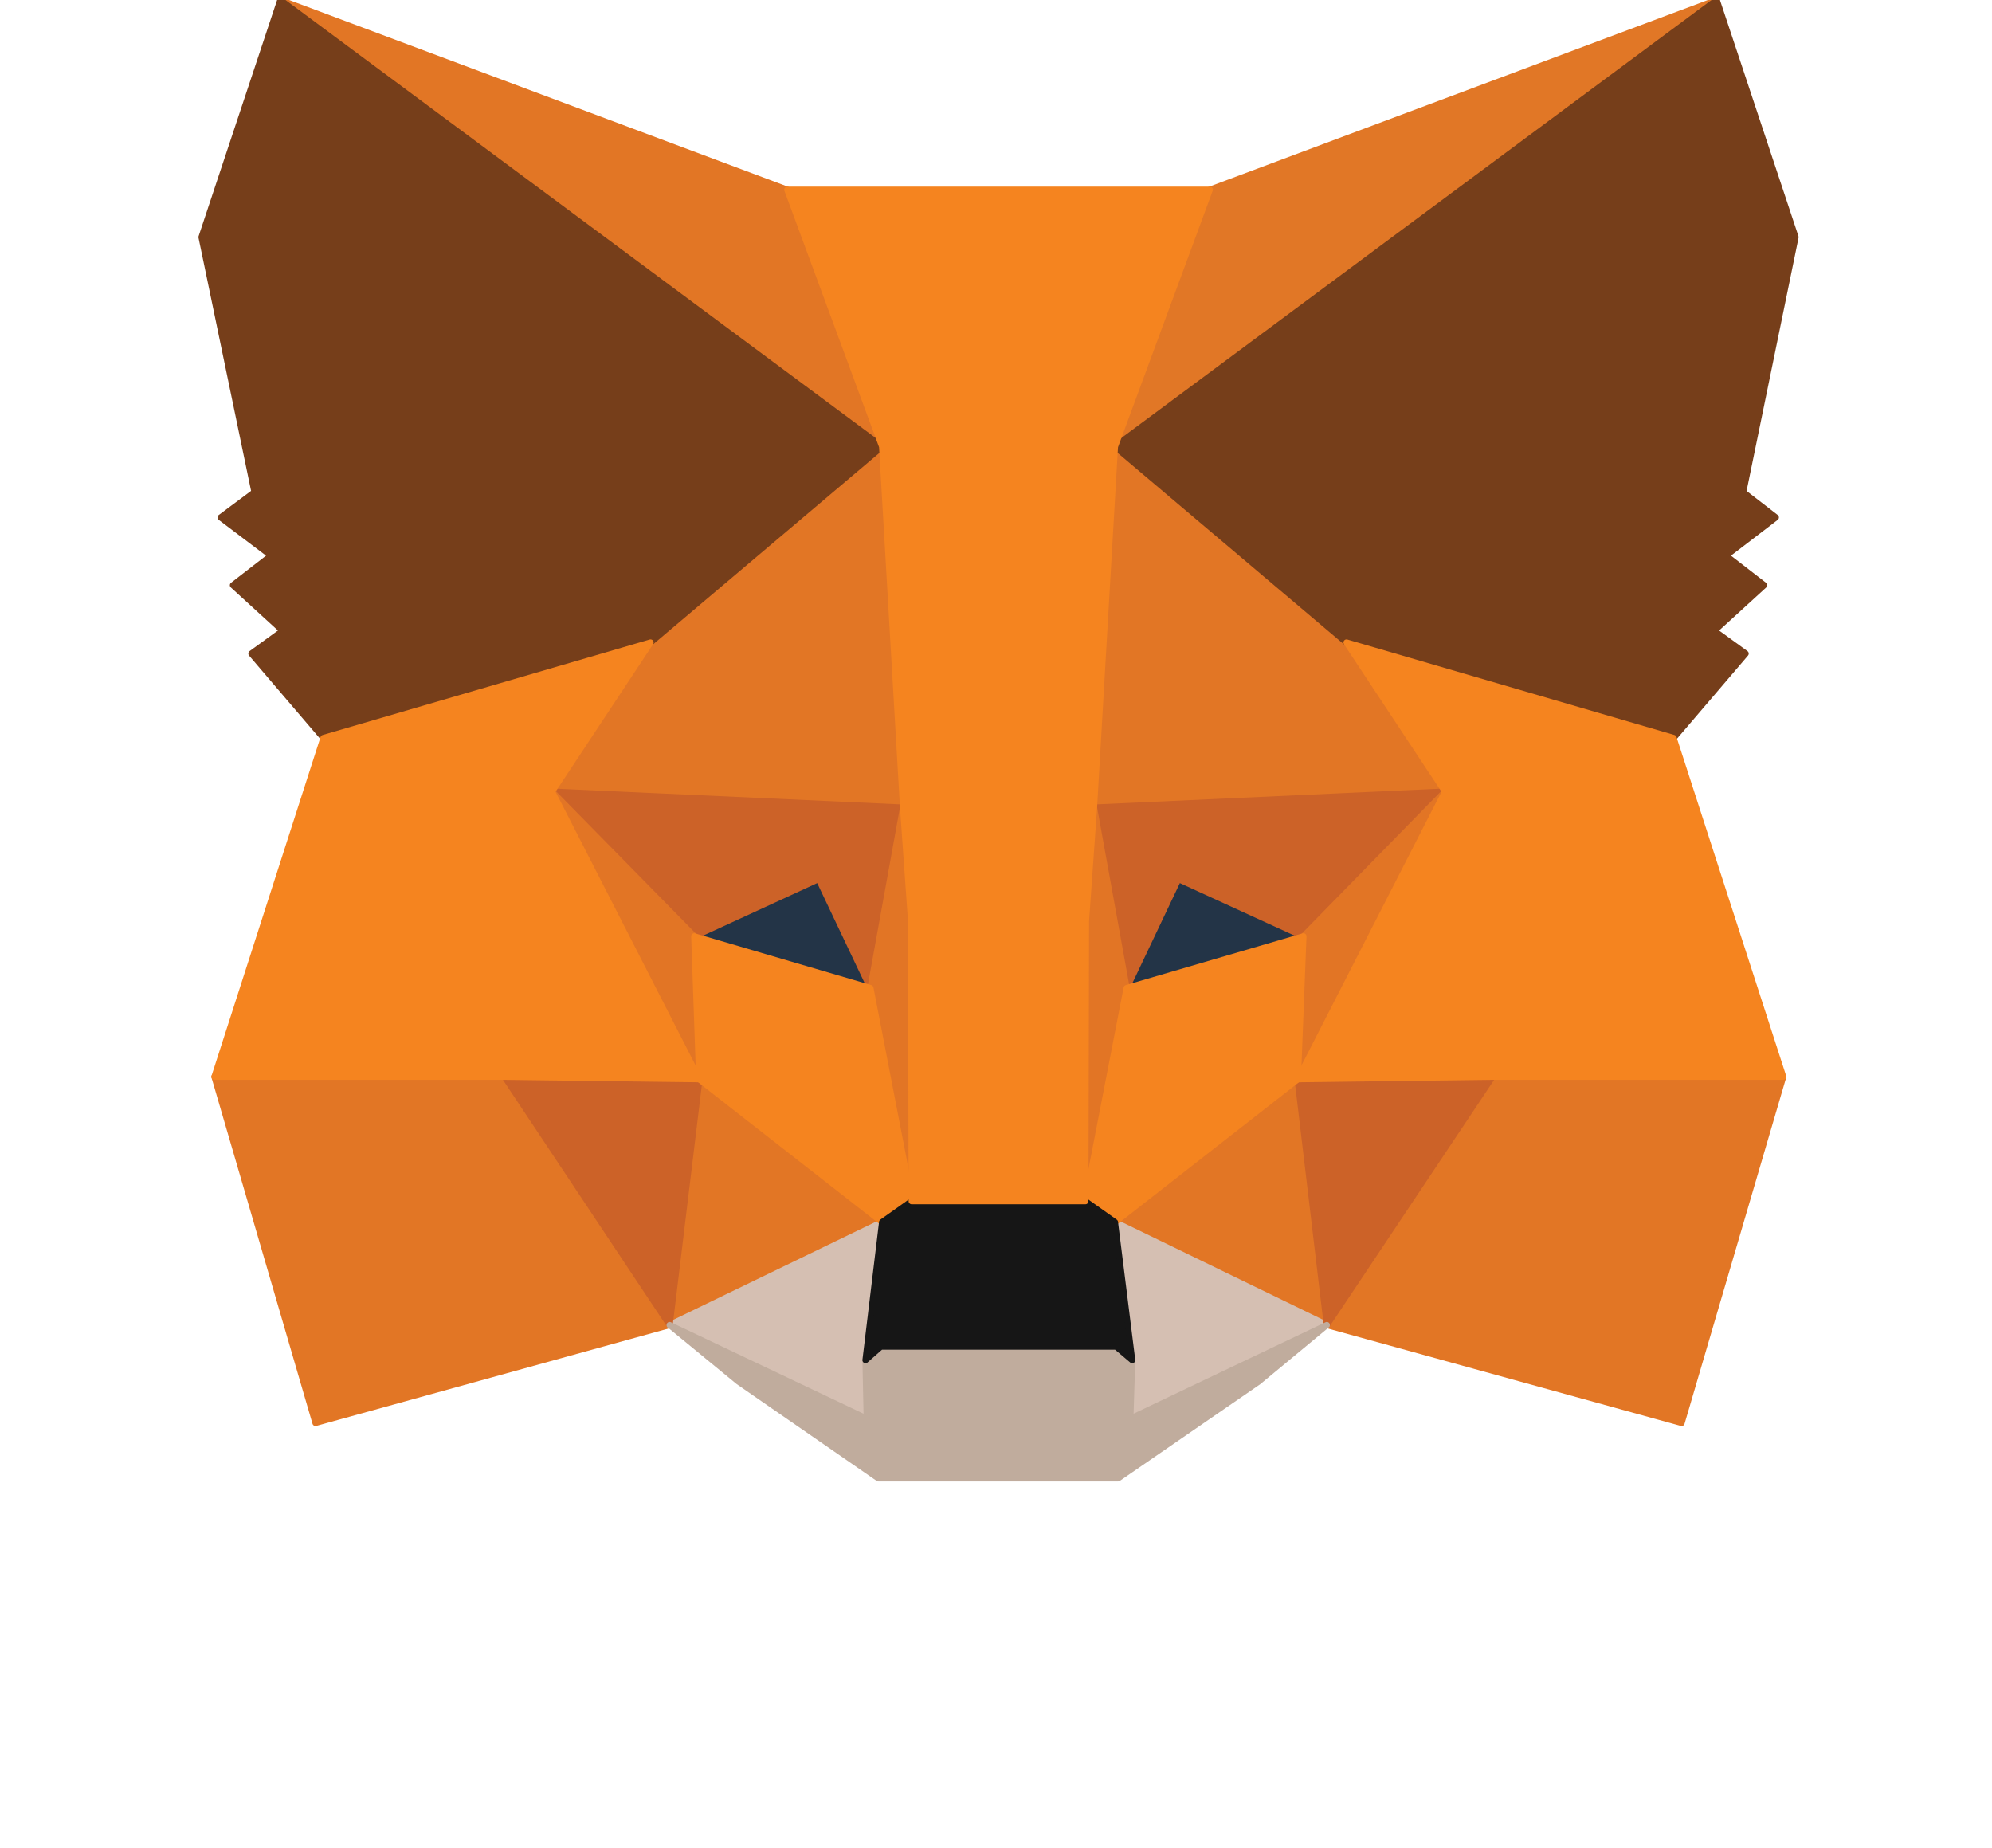
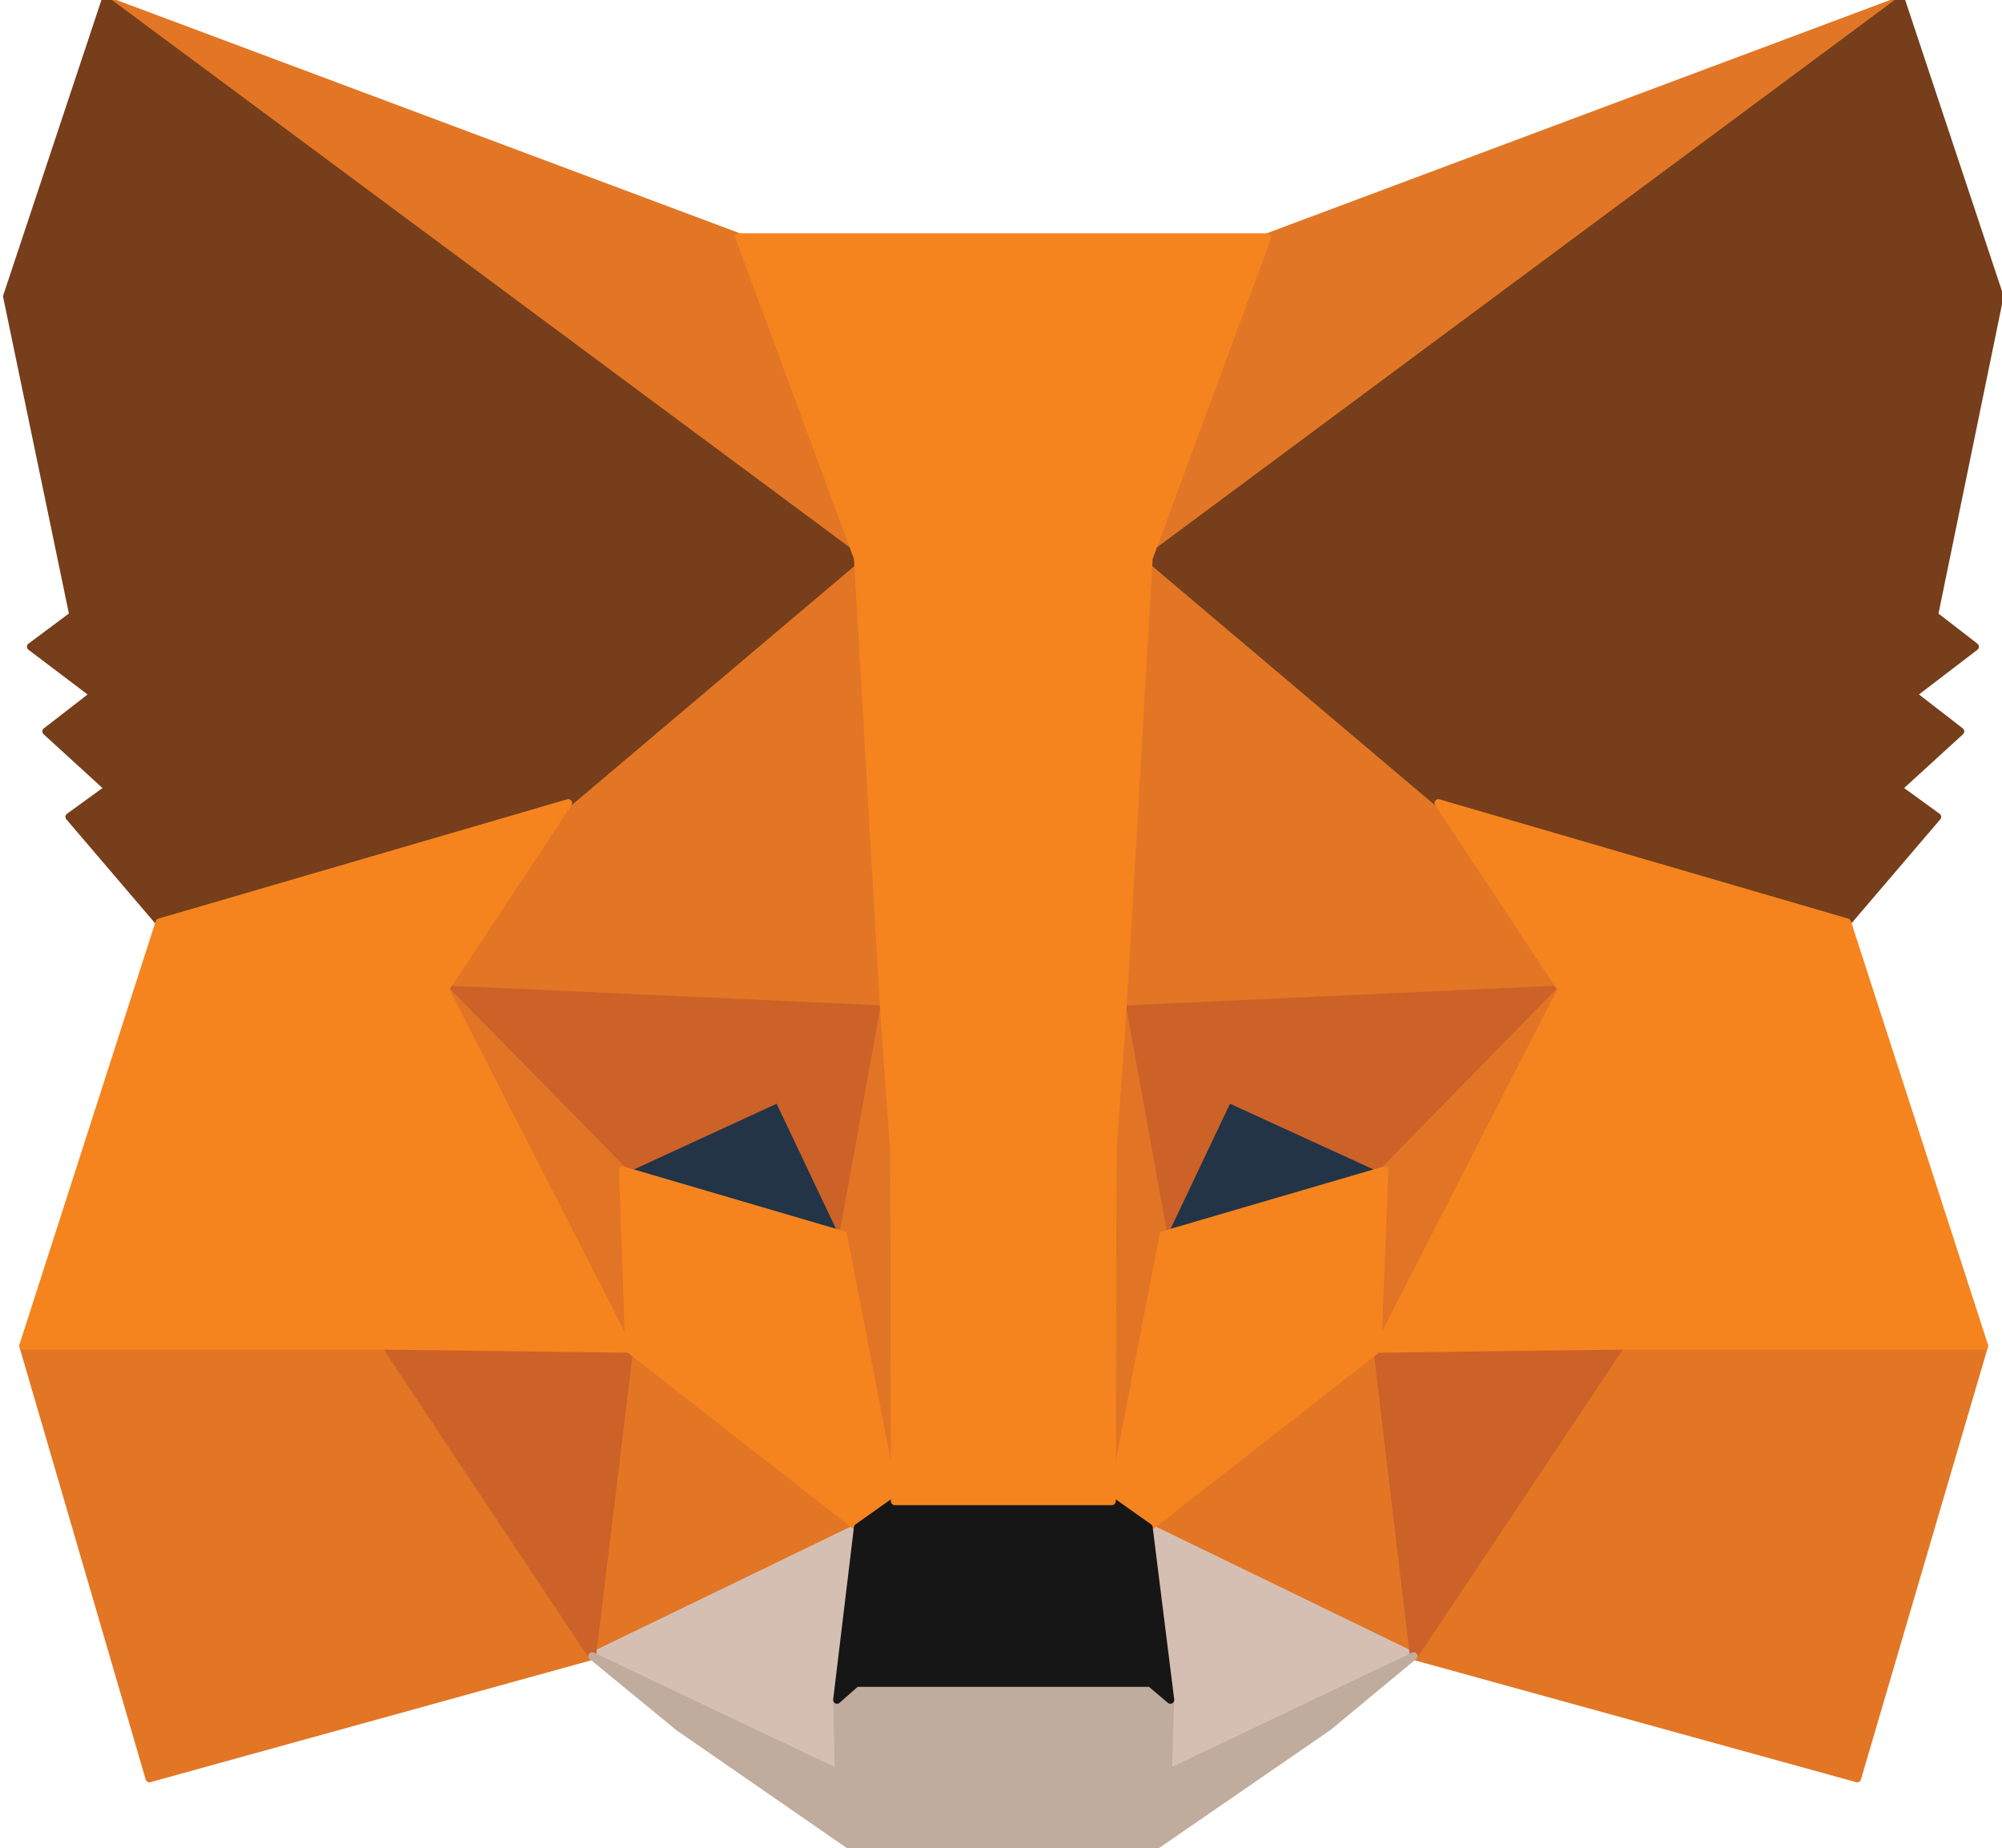
- <svg xmlns="http://www.w3.org/2000/svg" width="px" height="300" viewBox="  39 39" version="1.1">
+ <svg xmlns="http://www.w3.org/2000/svg" width="260px" height="240px" viewBox="0 0 260 240" version="1.1">
  <g id="metamask" stroke="none" stroke-width="1" fill="none" fill-rule="evenodd" stroke-linecap="round" stroke-linejoin="round">
-     <polygon id="Path" stroke="#E17726" fill="#E17726" fill-rule="nonzero" points="246.9 0 145.8 75 164.6 30.8">
-         </polygon>
-     <polygon id="Path" stroke="#E27625" fill="#E27625" fill-rule="nonzero" points="13.7 0 113.9 75.7 96 30.8">
-         </polygon>
+     <polygon id="Path" stroke="#E17726" fill="#E17726" fill-rule="nonzero" points="246.9 0 145.8 75 164.6 30.8" />
+     <polygon id="Path" stroke="#E27625" fill="#E27625" fill-rule="nonzero" points="13.7 0 113.9 75.7 96 30.8" />
    <polygon id="Path" stroke="#E27625" fill="#E27625" fill-rule="nonzero" points="210.5 173.9 183.6 215.1 241.2 231 257.7 174.8" />
    <polygon id="Path" stroke="#E27625" fill="#E27625" fill-rule="nonzero" points="3 174.8 19.4 231 76.9 215.1 50.1 173.9" />
    <polygon id="Path" stroke="#E27625" fill="#E27625" fill-rule="nonzero" points="73.8 104.3 57.8 128.5 114.8 131.1 112.9 69.6" />
    <polygon id="Path" stroke="#E27625" fill="#E27625" fill-rule="nonzero" points="186.8 104.3 147.1 68.9 145.8 131.1 202.8 128.5" />
    <polygon id="Path" stroke="#E27625" fill="#E27625" fill-rule="nonzero" points="76.9 215.1 111.4 198.4 81.7 175.2" />
    <polygon id="Path" stroke="#E27625" fill="#E27625" fill-rule="nonzero" points="149.2 198.4 183.6 215.1 178.9 175.2" />
    <polygon id="Path" stroke="#D5BFB2" fill="#D5BFB2" fill-rule="nonzero" points="183.6 215.1 149.2 198.4 152 220.8 151.7 230.3" />
    <polygon id="Path" stroke="#D5BFB2" fill="#D5BFB2" fill-rule="nonzero" points="76.9 215.1 108.9 230.3 108.7 220.8 111.4 198.4" />
    <polygon id="Path" stroke="#233447" fill="#233447" fill-rule="nonzero" points="109.5 160.4 80.9 152 101.1 142.7" />
    <polygon id="Path" stroke="#233447" fill="#233447" fill-rule="nonzero" points="151.1 160.4 159.5 142.7 179.8 152" />
    <polygon id="Path" stroke="#CC6228" fill="#CC6228" fill-rule="nonzero" points="76.9 215.1 81.9 173.9 50.1 174.8" />
    <polygon id="Path" stroke="#CC6228" fill="#CC6228" fill-rule="nonzero" points="178.7 173.9 183.6 215.1 210.5 174.8" />
    <polygon id="Path" stroke="#CC6228" fill="#CC6228" fill-rule="nonzero" points="202.8 128.5 145.8 131.1 151.1 160.4 159.5 142.7 179.8 152" />
    <polygon id="Path" stroke="#CC6228" fill="#CC6228" fill-rule="nonzero" points="80.9 152 101.1 142.7 109.5 160.4 114.8 131.1 57.8 128.5" />
-     <polygon id="Path" stroke="#E27525" fill="#E27525" fill-rule="nonzero" points="57.8 128.5 81.7 175.2 80.9 152">
-         </polygon>
+     <polygon id="Path" stroke="#E27525" fill="#E27525" fill-rule="nonzero" points="57.8 128.5 81.7 175.2 80.9 152" />
    <polygon id="Path" stroke="#E27525" fill="#E27525" fill-rule="nonzero" points="179.8 152 178.9 175.2 202.8 128.5" />
    <polygon id="Path" stroke="#E27525" fill="#E27525" fill-rule="nonzero" points="114.8 131.1 109.5 160.4 116.2 195 117.7 149.4" />
    <polygon id="Path" stroke="#E27525" fill="#E27525" fill-rule="nonzero" points="145.8 131.1 143 149.3 144.4 195 151.1 160.4" />
    <polygon id="Path" stroke="#F5841F" fill="#F5841F" fill-rule="nonzero" points="151.1 160.4 144.4 195 149.2 198.4 178.9 175.2 179.8 152" />
    <polygon id="Path" stroke="#F5841F" fill="#F5841F" fill-rule="nonzero" points="80.9 152 81.7 175.2 111.4 198.4 116.2 195 109.5 160.4" />
-     <polygon id="Path" stroke="#C0AC9D" fill="#C0AC9D" fill-rule="nonzero" points="151.7 230.3 152 220.8 149.4 218.6 111.2 218.6 108.7 220.8 108.9 230.3 76.9 215.1 88.1 224.3 110.8 240 149.7 240 172.5 224.3 183.6 215.1">
-         </polygon>
-     <polygon id="Path" stroke="#161616" fill="#161616" fill-rule="nonzero" points="149.2 198.4 144.4 195 116.2 195 111.4 198.4 108.7 220.8 111.2 218.6 149.4 218.6 152 220.8">
-         </polygon>
-     <polygon id="Path" stroke="#763E1A" fill="#763E1A" fill-rule="nonzero" points="251.2 79.9 259.7 38.5 246.9 0 149.2 72.5 186.8 104.3 239.9 119.8 251.6 106.1 246.5 102.4 254.6 95 248.4 90.2 256.5 84">
-         </polygon>
-     <polygon id="Path" stroke="#763E1A" fill="#763E1A" fill-rule="nonzero" points="0.9 38.5 9.5 79.9 4 84 12.2 90.2 6 95 14.1 102.4 9 106.1 20.7 119.8 73.8 104.3 111.4 72.5 13.7 0">
-         </polygon>
+     <polygon id="Path" stroke="#C0AC9D" fill="#C0AC9D" fill-rule="nonzero" points="151.7 230.3 152 220.8 149.4 218.6 111.2 218.6 108.7 220.8 108.9 230.3 76.9 215.1 88.1 224.3 110.8 240 149.7 240 172.5 224.3 183.6 215.1" />
+     <polygon id="Path" stroke="#161616" fill="#161616" fill-rule="nonzero" points="149.2 198.4 144.4 195 116.2 195 111.4 198.4 108.7 220.8 111.2 218.6 149.4 218.6 152 220.8" />
+     <polygon id="Path" stroke="#763E1A" fill="#763E1A" fill-rule="nonzero" points="251.2 79.9 259.7 38.5 246.9 0 149.2 72.5 186.8 104.3 239.9 119.8 251.6 106.1 246.5 102.4 254.6 95 248.4 90.2 256.5 84" />
+     <polygon id="Path" stroke="#763E1A" fill="#763E1A" fill-rule="nonzero" points="0.9 38.5 9.5 79.9 4 84 12.2 90.2 6 95 14.1 102.4 9 106.1 20.7 119.8 73.8 104.3 111.4 72.5 13.7 0" />
    <polygon id="Path" stroke="#F5841F" fill="#F5841F" fill-rule="nonzero" points="239.9 119.8 186.8 104.3 202.8 128.5 178.9 175.2 210.5 174.8 257.7 174.8" />
    <polygon id="Path" stroke="#F5841F" fill="#F5841F" fill-rule="nonzero" points="73.8 104.3 20.7 119.8 3 174.8 50.1 174.8 81.7 175.2 57.8 128.5" />
-     <polygon id="Path" stroke="#F5841F" fill="#F5841F" fill-rule="nonzero" points="145.8 131.1 149.2 72.5 164.6 30.8 96 30.8 111.4 72.5 114.8 131.1 116.1 149.5 116.2 195 144.4 195 144.5 149.5">
-         </polygon>
+     <polygon id="Path" stroke="#F5841F" fill="#F5841F" fill-rule="nonzero" points="145.8 131.1 149.2 72.5 164.6 30.8 96 30.8 111.4 72.5 114.8 131.1 116.1 149.5 116.2 195 144.4 195 144.5 149.5" />
  </g>
</svg>
